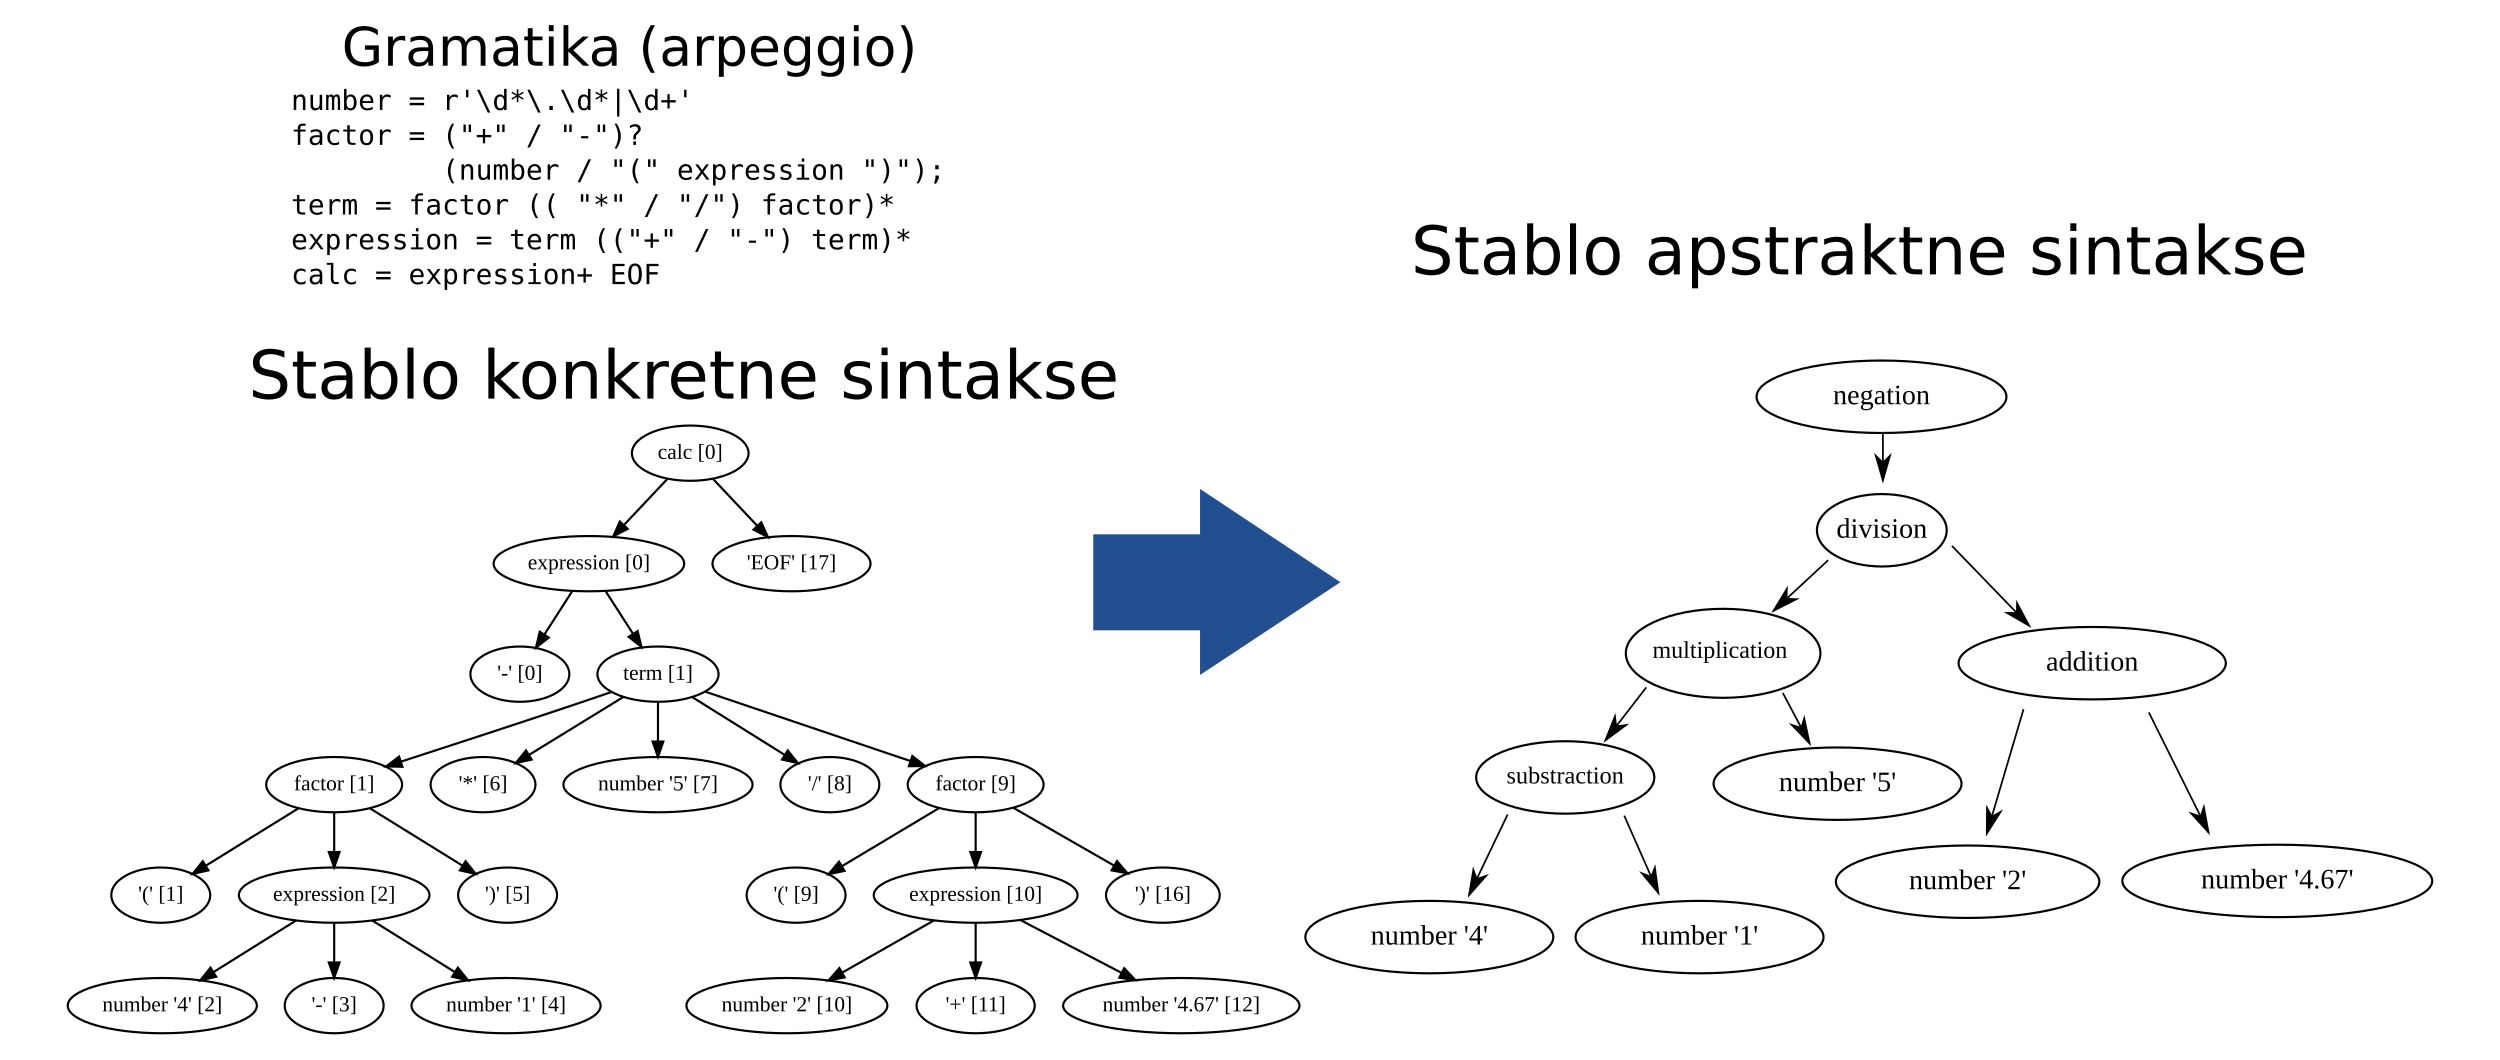
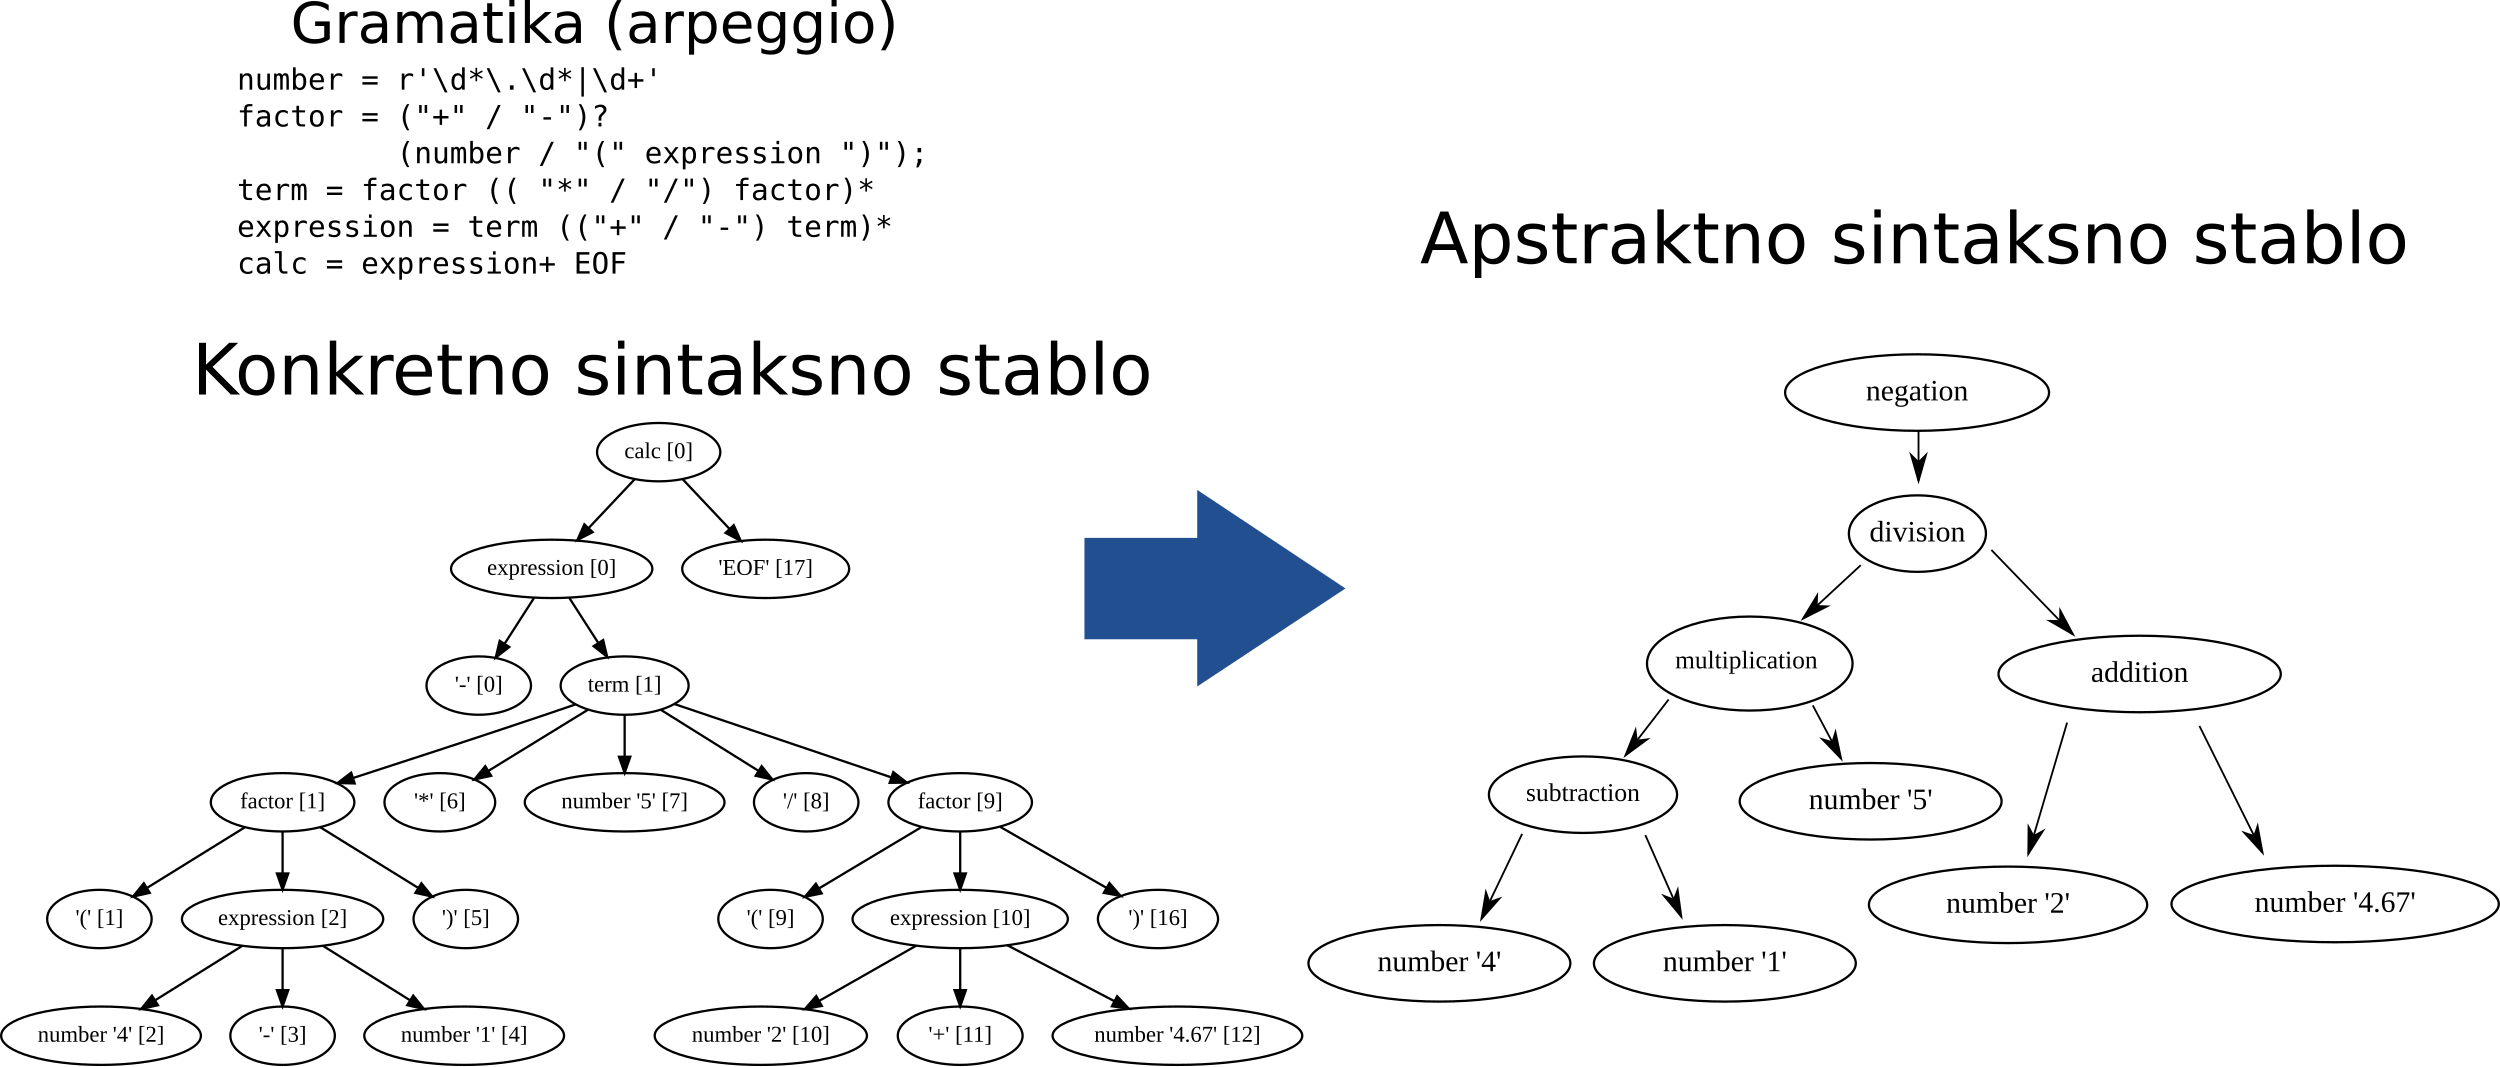
- <svg xmlns="http://www.w3.org/2000/svg" version="1.1" width="1439.255" height="609.94" id="svg3702">
+ <svg xmlns="http://www.w3.org/2000/svg" version="1.1" width="1362.511" height="581.001" id="svg3702">
  <defs id="defs3704">
    <marker refX="0" refY="0" orient="auto" id="Arrow1Lend" style="overflow:visible">
-       <path d="M 0,0 5,-5 -12.5,0 5,5 0,0 z" transform="matrix(-0.8,0,0,-0.8,-10,0)" id="path5462" style="fill-rule:evenodd;stroke:#000000;stroke-width:1pt" />
+       <path d="M 0,0 5,-5 -12.5,0 5,5 Z" transform="matrix(-0.8,0,0,-0.8,-10,0)" id="path5462" style="fill-rule:evenodd;stroke:#000000;stroke-width:1pt" />
    </marker>
    <marker refX="0" refY="0" orient="auto" id="Arrow1Lend-5" style="overflow:visible">
-       <path d="M 0,0 5,-5 -12.5,0 5,5 0,0 z" transform="matrix(-0.8,0,0,-0.8,-10,0)" id="path5462-4" style="fill-rule:evenodd;stroke:#000000;stroke-width:1pt" />
+       <path d="M 0,0 5,-5 -12.5,0 5,5 Z" transform="matrix(-0.8,0,0,-0.8,-10,0)" id="path5462-4" style="fill-rule:evenodd;stroke:#000000;stroke-width:1pt" />
    </marker>
    <marker refX="0" refY="0" orient="auto" id="Arrow1Lend-7" style="overflow:visible">
-       <path d="M 0,0 5,-5 -12.5,0 5,5 0,0 z" transform="matrix(-0.8,0,0,-0.8,-10,0)" id="path5462-3" style="fill-rule:evenodd;stroke:#000000;stroke-width:1pt" />
+       <path d="M 0,0 5,-5 -12.5,0 5,5 Z" transform="matrix(-0.8,0,0,-0.8,-10,0)" id="path5462-3" style="fill-rule:evenodd;stroke:#000000;stroke-width:1pt" />
    </marker>
    <marker refX="0" refY="0" orient="auto" id="Arrow1Lend-8" style="overflow:visible">
-       <path d="M 0,0 5,-5 -12.5,0 5,5 0,0 z" transform="matrix(-0.8,0,0,-0.8,-10,0)" id="path5462-0" style="fill-rule:evenodd;stroke:#000000;stroke-width:1pt" />
+       <path d="M 0,0 5,-5 -12.5,0 5,5 Z" transform="matrix(-0.8,0,0,-0.8,-10,0)" id="path5462-0" style="fill-rule:evenodd;stroke:#000000;stroke-width:1pt" />
    </marker>
    <marker refX="0" refY="0" orient="auto" id="Arrow1Lend-9" style="overflow:visible">
-       <path d="M 0,0 5,-5 -12.5,0 5,5 0,0 z" transform="matrix(-0.8,0,0,-0.8,-10,0)" id="path5462-33" style="fill-rule:evenodd;stroke:#000000;stroke-width:1pt" />
+       <path d="M 0,0 5,-5 -12.5,0 5,5 Z" transform="matrix(-0.8,0,0,-0.8,-10,0)" id="path5462-33" style="fill-rule:evenodd;stroke:#000000;stroke-width:1pt" />
    </marker>
    <marker refX="0" refY="0" orient="auto" id="Arrow1Lend-4" style="overflow:visible">
-       <path d="M 0,0 5,-5 -12.5,0 5,5 0,0 z" transform="matrix(-0.8,0,0,-0.8,-10,0)" id="path5462-339" style="fill-rule:evenodd;stroke:#000000;stroke-width:1pt" />
+       <path d="M 0,0 5,-5 -12.5,0 5,5 Z" transform="matrix(-0.8,0,0,-0.8,-10,0)" id="path5462-339" style="fill-rule:evenodd;stroke:#000000;stroke-width:1pt" />
    </marker>
    <marker refX="0" refY="0" orient="auto" id="Arrow1Lend-87" style="overflow:visible">
-       <path d="M 0,0 5,-5 -12.5,0 5,5 0,0 z" transform="matrix(-0.8,0,0,-0.8,-10,0)" id="path5462-6" style="fill-rule:evenodd;stroke:#000000;stroke-width:1pt" />
+       <path d="M 0,0 5,-5 -12.5,0 5,5 Z" transform="matrix(-0.8,0,0,-0.8,-10,0)" id="path5462-6" style="fill-rule:evenodd;stroke:#000000;stroke-width:1pt" />
    </marker>
    <marker refX="0" refY="0" orient="auto" id="Arrow1Lend-1" style="overflow:visible">
-       <path d="M 0,0 5,-5 -12.5,0 5,5 0,0 z" transform="matrix(-0.8,0,0,-0.8,-10,0)" id="path5462-9" style="fill-rule:evenodd;stroke:#000000;stroke-width:1pt" />
+       <path d="M 0,0 5,-5 -12.5,0 5,5 Z" transform="matrix(-0.8,0,0,-0.8,-10,0)" id="path5462-9" style="fill-rule:evenodd;stroke:#000000;stroke-width:1pt" />
    </marker>
    <marker refX="0" refY="0" orient="auto" id="Arrow1Lend-6" style="overflow:visible">
-       <path d="M 0,0 5,-5 -12.5,0 5,5 0,0 z" transform="matrix(-0.8,0,0,-0.8,-10,0)" id="path5462-7" style="fill-rule:evenodd;stroke:#000000;stroke-width:1pt" />
+       <path d="M 0,0 5,-5 -12.5,0 5,5 Z" transform="matrix(-0.8,0,0,-0.8,-10,0)" id="path5462-7" style="fill-rule:evenodd;stroke:#000000;stroke-width:1pt" />
    </marker>
    <marker refX="0" refY="0" orient="auto" id="Arrow1Lend-41" style="overflow:visible">
-       <path d="M 0,0 5,-5 -12.5,0 5,5 0,0 z" transform="matrix(-0.8,0,0,-0.8,-10,0)" id="path5462-61" style="fill-rule:evenodd;stroke:#000000;stroke-width:1pt" />
+       <path d="M 0,0 5,-5 -12.5,0 5,5 Z" transform="matrix(-0.8,0,0,-0.8,-10,0)" id="path5462-61" style="fill-rule:evenodd;stroke:#000000;stroke-width:1pt" />
    </marker>
    <marker refX="0" refY="0" orient="auto" id="Arrow1Lend-60" style="overflow:visible">
-       <path d="M 0,0 5,-5 -12.5,0 5,5 0,0 z" transform="matrix(-0.8,0,0,-0.8,-10,0)" id="path5462-46" style="fill-rule:evenodd;stroke:#000000;stroke-width:1pt" />
+       <path d="M 0,0 5,-5 -12.5,0 5,5 Z" transform="matrix(-0.8,0,0,-0.8,-10,0)" id="path5462-46" style="fill-rule:evenodd;stroke:#000000;stroke-width:1pt" />
    </marker>
    <clipPath id="clipPath20">
-       <path d="M 0,0 612,0 612,792 0,792 0,0 z" id="path22" />
+       <path d="M 0,0 H 612 V 792 H 0 Z" id="path22" />
    </clipPath>
  </defs>
-   <g id="g4461" transform="matrix(0.9586739,0,0,0.9586393,29.72415,15.09098)">
+   <g id="g4461" transform="matrix(0.9586739,0,0,0.9586393,-8.647835,0.6216976)">
    <g transform="matrix(0.921576,0,0,0.921576,10.24054,604.7683)" id="node1">
      <ellipse style="fill:none;stroke:#000000;stroke-width:1.415" id="ellipse12" ry="18" rx="38.021" cy="-378" cx="405" />
-       <text style="font-size:14px;text-anchor:middle" id="text14" y="-374.3" x="405">calc [0]</text>
+       <text style="font-size:14px;line-height:0%;text-anchor:middle" id="text14" y="-374.3" x="405">calc [0]</text>
    </g>
    <g transform="matrix(0.921576,0,0,0.921576,10.24054,604.7683)" id="node3">
      <ellipse style="fill:none;stroke:#000000;stroke-width:1.415" id="ellipse19" ry="18" rx="62.092" cy="-306" cx="339" />
-       <text style="font-size:14px;text-anchor:middle" id="text21" y="-302.3" x="339">expression [0]</text>
+       <text style="font-size:14px;line-height:0%;text-anchor:middle" id="text21" y="-302.3" x="339">expression [0]</text>
    </g>
    <g transform="matrix(0.921576,0,0,0.921576,10.24054,604.7683)" id="edge2">
      <path style="fill:none;stroke:#000000;stroke-width:1.415" id="path26" d="m 390.024,-361.116 c -8.365,8.872 -18.959,20.107 -28.323,30.039" />
-       <polygon style="fill:#000000;stroke:#000000;stroke-width:1.415" id="polygon28" points="354.838,-323.797 359.151,-333.474 364.244,-328.672 364.244,-328.672 " />
+       <polygon style="fill:#000000;stroke:#000000;stroke-width:1.415" id="polygon28" points="364.244,-328.672 364.244,-328.672 354.838,-323.797 359.151,-333.474 " />
    </g>
    <g transform="matrix(0.921576,0,0,0.921576,10.24054,604.7683)" id="node43">
      <ellipse style="fill:none;stroke:#000000;stroke-width:1.415" id="ellipse33" ry="18" rx="51.493" cy="-306" cx="471" />
-       <text style="font-size:14px;text-anchor:middle" id="text35" y="-302.3" x="471">'EOF' [17]</text>
+       <text style="font-size:14px;line-height:0%;text-anchor:middle" id="text35" y="-302.3" x="471">'EOF' [17]</text>
    </g>
    <g transform="matrix(0.921576,0,0,0.921576,10.24054,604.7683)" id="edge42">
      <path style="fill:none;stroke:#000000;stroke-width:1.415" id="path40" d="m 419.976,-361.116 c 8.486,9 19.266,20.434 28.729,30.47" />
-       <polygon style="fill:#000000;stroke:#000000;stroke-width:1.415" id="polygon42" points="455.625,-323.307 446.218,-328.182 451.311,-332.984 451.311,-332.984 " />
+       <polygon style="fill:#000000;stroke:#000000;stroke-width:1.415" id="polygon42" points="451.311,-332.984 451.311,-332.984 455.625,-323.307 446.218,-328.182 " />
    </g>
    <g transform="matrix(0.921576,0,0,0.921576,10.24054,604.7683)" id="node5">
      <ellipse style="fill:none;stroke:#000000;stroke-width:1.415" id="ellipse47" ry="18" rx="32.246" cy="-234" cx="294" />
-       <text style="font-size:14px;text-anchor:middle" id="text49" y="-230.3" x="294">'-' [0]</text>
+       <text style="font-size:14px;line-height:0%;text-anchor:middle" id="text49" y="-230.3" x="294">'-' [0]</text>
    </g>
    <g transform="matrix(0.921576,0,0,0.921576,10.24054,604.7683)" id="edge4">
      <path style="fill:none;stroke:#000000;stroke-width:1.415" id="path54" d="m 328.107,-288.055 c -5.441,8.463 -12.128,18.865 -18.135,28.21" />
-       <polygon style="fill:#000000;stroke:#000000;stroke-width:1.415" id="polygon56" points="304.483,-251.307 306.947,-261.611 312.835,-257.826 312.835,-257.826 " />
+       <polygon style="fill:#000000;stroke:#000000;stroke-width:1.415" id="polygon56" points="312.835,-257.826 312.835,-257.826 304.483,-251.307 306.947,-261.611 " />
    </g>
    <g transform="matrix(0.921576,0,0,0.921576,10.24054,604.7683)" id="node7">
      <ellipse style="fill:none;stroke:#000000;stroke-width:1.415" id="ellipse61" ry="18" rx="39.469" cy="-234" cx="384" />
-       <text style="font-size:14px;text-anchor:middle" id="text63" y="-230.3" x="384">term [1]</text>
+       <text style="font-size:14px;line-height:0%;text-anchor:middle" id="text63" y="-230.3" x="384">term [1]</text>
    </g>
    <g transform="matrix(0.921576,0,0,0.921576,10.24054,604.7683)" id="edge6">
      <path style="fill:none;stroke:#000000;stroke-width:1.415" id="path68" d="m 349.893,-288.055 c 5.362,8.34 11.934,18.564 17.874,27.803" />
-       <polygon style="fill:#000000;stroke:#000000;stroke-width:1.415" id="polygon70" points="373.207,-251.789 364.855,-258.308 370.744,-262.093 370.744,-262.093 " />
+       <polygon style="fill:#000000;stroke:#000000;stroke-width:1.415" id="polygon70" points="370.744,-262.093 370.744,-262.093 373.207,-251.789 364.855,-258.308 " />
    </g>
    <g transform="matrix(0.921576,0,0,0.921576,10.24054,604.7683)" id="node9">
      <ellipse style="fill:none;stroke:#000000;stroke-width:1.415" id="ellipse75" ry="18" rx="44.271" cy="-162" cx="173" />
-       <text style="font-size:14px;text-anchor:middle" id="text77" y="-158.3" x="173">factor [1]</text>
+       <text style="font-size:14px;line-height:0%;text-anchor:middle" id="text77" y="-158.3" x="173">factor [1]</text>
    </g>
    <g transform="matrix(0.921576,0,0,0.921576,10.24054,604.7683)" id="edge8">
      <path style="fill:none;stroke:#000000;stroke-width:1.415" id="path82" d="m 353.708,-222.396 c -6.183,2.137 -12.65,4.354 -18.708,6.396 -40.026,13.49 -85.779,28.413 -118.43,38.977" />
-       <polygon style="fill:#000000;stroke:#000000;stroke-width:1.415" id="polygon84" points="206.878,-173.89 215.317,-180.296 217.47,-173.635 217.47,-173.635 " />
+       <polygon style="fill:#000000;stroke:#000000;stroke-width:1.415" id="polygon84" points="217.47,-173.635 217.47,-173.635 206.878,-173.89 215.317,-180.296 " />
    </g>
    <g transform="matrix(0.921576,0,0,0.921576,10.24054,604.7683)" id="node23">
      <ellipse style="fill:none;stroke:#000000;stroke-width:1.415" id="ellipse89" ry="18" rx="34.171" cy="-162" cx="270" />
-       <text style="font-size:14px;text-anchor:middle" id="text91" y="-158.3" x="270">'*' [6]</text>
+       <text style="font-size:14px;line-height:0%;text-anchor:middle" id="text91" y="-158.3" x="270">'*' [6]</text>
    </g>
    <g transform="matrix(0.921576,0,0,0.921576,10.24054,604.7683)" id="edge22">
      <path style="fill:none;stroke:#000000;stroke-width:1.415" id="path96" d="m 361.477,-219.17 c -17.589,10.8 -42.195,25.909 -61.457,37.737" />
-       <polygon style="fill:#000000;stroke:#000000;stroke-width:1.415" id="polygon98" points="291.319,-176.091 298.01,-184.306 301.672,-178.341 301.672,-178.341 " />
+       <polygon style="fill:#000000;stroke:#000000;stroke-width:1.415" id="polygon98" points="301.672,-178.341 301.672,-178.341 291.319,-176.091 298.01,-184.306 " />
    </g>
    <g transform="matrix(0.921576,0,0,0.921576,10.24054,604.7683)" id="node25">
      <ellipse style="fill:none;stroke:#000000;stroke-width:1.415" id="ellipse103" ry="18" rx="61.616" cy="-162" cx="384" />
-       <text style="font-size:14px;text-anchor:middle" id="text105" y="-158.3" x="384">number '5' [7]</text>
+       <text style="font-size:14px;line-height:0%;text-anchor:middle" id="text105" y="-158.3" x="384">number '5' [7]</text>
    </g>
    <g transform="matrix(0.921576,0,0,0.921576,10.24054,604.7683)" id="edge24">
      <path style="fill:none;stroke:#000000;stroke-width:1.415" id="path110" d="m 384,-215.697 c 0,7.714 0,16.985 0,25.585" />
-       <polygon style="fill:#000000;stroke:#000000;stroke-width:1.415" id="polygon112" points="384,-180.104 380.5,-190.104 387.5,-190.104 387.5,-190.104 " />
+       <polygon style="fill:#000000;stroke:#000000;stroke-width:1.415" id="polygon112" points="387.5,-190.104 387.5,-190.104 384,-180.104 380.5,-190.104 " />
    </g>
    <g transform="matrix(0.921576,0,0,0.921576,10.24054,604.7683)" id="node27">
      <ellipse style="fill:none;stroke:#000000;stroke-width:1.415" id="ellipse117" ry="18" rx="32.246" cy="-162" cx="496" />
-       <text style="font-size:14px;text-anchor:middle" id="text119" y="-158.3" x="496">'/' [8]</text>
+       <text style="font-size:14px;line-height:0%;text-anchor:middle" id="text119" y="-158.3" x="496">'/' [8]</text>
    </g>
    <g transform="matrix(0.921576,0,0,0.921576,10.24054,604.7683)" id="edge26">
      <path style="fill:none;stroke:#000000;stroke-width:1.415" id="path124" d="m 406.396,-219.003 c 17.304,10.815 41.401,25.876 60.249,37.656" />
-       <polygon style="fill:#000000;stroke:#000000;stroke-width:1.415" id="polygon126" points="475.156,-176.027 464.821,-178.359 468.531,-184.295 468.531,-184.295 " />
+       <polygon style="fill:#000000;stroke:#000000;stroke-width:1.415" id="polygon126" points="468.531,-184.295 468.531,-184.295 475.156,-176.027 464.821,-178.359 " />
    </g>
    <g transform="matrix(0.921576,0,0,0.921576,10.24054,604.7683)" id="node29">
      <ellipse style="fill:none;stroke:#000000;stroke-width:1.415" id="ellipse131" ry="18" rx="44.271" cy="-162" cx="591" />
-       <text style="font-size:14px;text-anchor:middle" id="text133" y="-158.3" x="591">factor [9]</text>
+       <text style="font-size:14px;line-height:0%;text-anchor:middle" id="text133" y="-158.3" x="591">factor [9]</text>
    </g>
    <g transform="matrix(0.921576,0,0,0.921576,10.24054,604.7683)" id="edge28">
      <path style="fill:none;stroke:#000000;stroke-width:1.415" id="path138" d="m 414.99,-222.52 c 35.455,11.989 93.724,31.694 133.426,45.12" />
-       <polygon style="fill:#000000;stroke:#000000;stroke-width:1.415" id="polygon140" points="558.085,-174.131 547.491,-174.019 549.733,-180.65 549.733,-180.65 " />
+       <polygon style="fill:#000000;stroke:#000000;stroke-width:1.415" id="polygon140" points="549.733,-180.65 549.733,-180.65 558.085,-174.131 547.491,-174.019 " />
    </g>
    <g transform="matrix(0.921576,0,0,0.921576,10.24054,604.7683)" id="node11">
      <ellipse style="fill:none;stroke:#000000;stroke-width:1.415" id="ellipse145" ry="18" rx="32.246" cy="-90" cx="60" />
-       <text style="font-size:14px;text-anchor:middle" id="text147" y="-86.3" x="60">'(' [1]</text>
+       <text style="font-size:14px;line-height:0%;text-anchor:middle" id="text147" y="-86.3" x="60">'(' [1]</text>
    </g>
    <g transform="matrix(0.921576,0,0,0.921576,10.24054,604.7683)" id="edge10">
      <path style="fill:none;stroke:#000000;stroke-width:1.415" id="path152" d="m 149.586,-146.496 c -17.444,10.806 -41.385,25.637 -60.129,37.248" />
-       <polygon style="fill:#000000;stroke:#000000;stroke-width:1.415" id="polygon154" points="80.724,-103.838 87.382,-112.079 91.068,-106.129 91.068,-106.129 " />
+       <polygon style="fill:#000000;stroke:#000000;stroke-width:1.415" id="polygon154" points="91.068,-106.129 91.068,-106.129 80.724,-103.838 87.382,-112.079 " />
    </g>
    <g transform="matrix(0.921576,0,0,0.921576,10.24054,604.7683)" id="node13">
      <ellipse style="fill:none;stroke:#000000;stroke-width:1.415" id="ellipse159" ry="18" rx="62.092" cy="-90" cx="173" />
-       <text style="font-size:14px;text-anchor:middle" id="text161" y="-86.3" x="173">expression [2]</text>
+       <text style="font-size:14px;line-height:0%;text-anchor:middle" id="text161" y="-86.3" x="173">expression [2]</text>
    </g>
    <g transform="matrix(0.921576,0,0,0.921576,10.24054,604.7683)" id="edge12">
      <path style="fill:none;stroke:#000000;stroke-width:1.415" id="path166" d="m 173,-143.697 c 0,7.714 0,16.985 0,25.585" />
-       <polygon style="fill:#000000;stroke:#000000;stroke-width:1.415" id="polygon168" points="173,-108.104 169.5,-118.104 176.5,-118.104 176.5,-118.104 " />
+       <polygon style="fill:#000000;stroke:#000000;stroke-width:1.415" id="polygon168" points="176.5,-118.104 176.5,-118.104 173,-108.104 169.5,-118.104 " />
    </g>
    <g transform="matrix(0.921576,0,0,0.921576,10.24054,604.7683)" id="node21">
      <ellipse style="fill:none;stroke:#000000;stroke-width:1.415" id="ellipse173" ry="18" rx="32.246" cy="-90" cx="286" />
-       <text style="font-size:14px;text-anchor:middle" id="text175" y="-86.3" x="286">')' [5]</text>
+       <text style="font-size:14px;line-height:0%;text-anchor:middle" id="text175" y="-86.3" x="286">')' [5]</text>
    </g>
    <g transform="matrix(0.921576,0,0,0.921576,10.24054,604.7683)" id="edge20">
      <path style="fill:none;stroke:#000000;stroke-width:1.415" id="path180" d="m 196.414,-146.496 c 17.444,10.806 41.385,25.637 60.129,37.248" />
-       <polygon style="fill:#000000;stroke:#000000;stroke-width:1.415" id="polygon182" points="265.276,-103.838 254.932,-106.129 258.618,-112.079 258.618,-112.079 " />
+       <polygon style="fill:#000000;stroke:#000000;stroke-width:1.415" id="polygon182" points="258.618,-112.079 258.618,-112.079 265.276,-103.838 254.932,-106.129 " />
    </g>
    <g transform="matrix(0.921576,0,0,0.921576,10.24054,604.7683)" id="node15">
      <ellipse style="fill:none;stroke:#000000;stroke-width:1.415" id="ellipse187" ry="18" rx="61.616" cy="-18" cx="61" />
-       <text style="font-size:14px;text-anchor:middle" id="text189" y="-14.3" x="61">number '4' [2]</text>
+       <text style="font-size:14px;line-height:0%;text-anchor:middle" id="text189" y="-14.3" x="61">number '4' [2]</text>
    </g>
    <g transform="matrix(0.921576,0,0,0.921576,10.24054,604.7683)" id="edge14">
      <path style="fill:none;stroke:#000000;stroke-width:1.415" id="path194" d="m 148.144,-73.465 c -15.806,9.878 -36.464,22.79 -53.7,33.562" />
-       <polygon style="fill:#000000;stroke:#000000;stroke-width:1.415" id="polygon196" points="85.787,-34.492 92.412,-42.76 96.122,-36.824 96.122,-36.824 " />
+       <polygon style="fill:#000000;stroke:#000000;stroke-width:1.415" id="polygon196" points="96.122,-36.824 96.122,-36.824 85.787,-34.492 92.412,-42.76 " />
    </g>
    <g transform="matrix(0.921576,0,0,0.921576,10.24054,604.7683)" id="node17">
      <ellipse style="fill:none;stroke:#000000;stroke-width:1.415" id="ellipse201" ry="18" rx="32.246" cy="-18" cx="173" />
-       <text style="font-size:14px;text-anchor:middle" id="text203" y="-14.3" x="173">'-' [3]</text>
+       <text style="font-size:14px;line-height:0%;text-anchor:middle" id="text203" y="-14.3" x="173">'-' [3]</text>
    </g>
    <g transform="matrix(0.921576,0,0,0.921576,10.24054,604.7683)" id="edge16">
      <path style="fill:none;stroke:#000000;stroke-width:1.415" id="path208" d="m 173,-71.697 c 0,7.714 0,16.984 0,25.584" />
-       <polygon style="fill:#000000;stroke:#000000;stroke-width:1.415" id="polygon210" points="173,-36.104 169.5,-46.104 176.5,-46.104 176.5,-46.104 " />
+       <polygon style="fill:#000000;stroke:#000000;stroke-width:1.415" id="polygon210" points="176.5,-46.104 176.5,-46.104 173,-36.104 169.5,-46.104 " />
    </g>
    <g transform="matrix(0.921576,0,0,0.921576,10.24054,604.7683)" id="node19">
      <ellipse style="fill:none;stroke:#000000;stroke-width:1.415" id="ellipse215" ry="18" rx="61.616" cy="-18" cx="285" />
-       <text style="font-size:14px;text-anchor:middle" id="text217" y="-14.3" x="285">number '1' [4]</text>
+       <text style="font-size:14px;line-height:0%;text-anchor:middle" id="text217" y="-14.3" x="285">number '1' [4]</text>
    </g>
    <g transform="matrix(0.921576,0,0,0.921576,10.24054,604.7683)" id="edge18">
      <path style="fill:none;stroke:#000000;stroke-width:1.415" id="path222" d="m 197.856,-73.465 c 15.806,9.878 36.464,22.79 53.7,33.562" />
-       <polygon style="fill:#000000;stroke:#000000;stroke-width:1.415" id="polygon224" points="260.213,-34.492 249.878,-36.824 253.588,-42.76 253.588,-42.76 " />
+       <polygon style="fill:#000000;stroke:#000000;stroke-width:1.415" id="polygon224" points="253.588,-42.76 253.588,-42.76 260.213,-34.492 249.878,-36.824 " />
    </g>
    <g transform="matrix(0.921576,0,0,0.921576,10.24054,604.7683)" id="node31">
      <ellipse style="fill:none;stroke:#000000;stroke-width:1.415" id="ellipse229" ry="18" rx="32.246" cy="-90" cx="474" />
-       <text style="font-size:14px;text-anchor:middle" id="text231" y="-86.3" x="474">'(' [9]</text>
+       <text style="font-size:14px;line-height:0%;text-anchor:middle" id="text231" y="-86.3" x="474">'(' [9]</text>
    </g>
    <g transform="matrix(0.921576,0,0,0.921576,10.24054,604.7683)" id="edge30">
      <path style="fill:none;stroke:#000000;stroke-width:1.415" id="path236" d="m 567.041,-146.666 c -18.238,10.912 -43.454,25.999 -63.035,37.714" />
-       <polygon style="fill:#000000;stroke:#000000;stroke-width:1.415" id="polygon238" points="495.177,-103.67 501.962,-111.808 505.556,-105.801 505.556,-105.801 " />
+       <polygon style="fill:#000000;stroke:#000000;stroke-width:1.415" id="polygon238" points="505.556,-105.801 505.556,-105.801 495.177,-103.67 501.962,-111.808 " />
    </g>
    <g transform="matrix(0.921576,0,0,0.921576,10.24054,604.7683)" id="node33">
      <ellipse style="fill:none;stroke:#000000;stroke-width:1.415" id="ellipse243" ry="18" rx="66.416" cy="-90" cx="591" />
-       <text style="font-size:14px;text-anchor:middle" id="text245" y="-86.3" x="591">expression [10]</text>
+       <text style="font-size:14px;line-height:0%;text-anchor:middle" id="text245" y="-86.3" x="591">expression [10]</text>
    </g>
    <g transform="matrix(0.921576,0,0,0.921576,10.24054,604.7683)" id="edge32">
      <path style="fill:none;stroke:#000000;stroke-width:1.415" id="path250" d="m 591,-143.697 c 0,7.714 0,16.985 0,25.585" />
-       <polygon style="fill:#000000;stroke:#000000;stroke-width:1.415" id="polygon252" points="591,-108.104 587.5,-118.104 594.5,-118.104 594.5,-118.104 " />
+       <polygon style="fill:#000000;stroke:#000000;stroke-width:1.415" id="polygon252" points="594.5,-118.104 594.5,-118.104 591,-108.104 587.5,-118.104 " />
    </g>
    <g transform="matrix(0.921576,0,0,0.921576,10.24054,604.7683)" id="node41">
      <ellipse style="fill:none;stroke:#000000;stroke-width:1.415" id="ellipse257" ry="18" rx="37.07" cy="-90" cx="713" />
-       <text style="font-size:14px;text-anchor:middle" id="text259" y="-86.3" x="713">')' [16]</text>
+       <text style="font-size:14px;line-height:0%;text-anchor:middle" id="text259" y="-86.3" x="713">')' [16]</text>
    </g>
    <g transform="matrix(0.921576,0,0,0.921576,10.24054,604.7683)" id="edge40">
      <path style="fill:none;stroke:#000000;stroke-width:1.415" id="path264" d="m 615.689,-146.834 c 18.838,10.808 44.941,25.785 65.369,37.507" />
-       <polygon style="fill:#000000;stroke:#000000;stroke-width:1.415" id="polygon266" points="689.999,-104.197 679.583,-106.138 683.067,-112.21 683.067,-112.21 " />
+       <polygon style="fill:#000000;stroke:#000000;stroke-width:1.415" id="polygon266" points="683.067,-112.21 683.067,-112.21 689.999,-104.197 679.583,-106.138 " />
    </g>
    <g transform="matrix(0.921576,0,0,0.921576,10.24054,604.7683)" id="node35">
      <ellipse style="fill:none;stroke:#000000;stroke-width:1.415" id="ellipse271" ry="18" rx="65.466" cy="-18" cx="468" />
-       <text style="font-size:14px;text-anchor:middle" id="text273" y="-14.3" x="468">number '2' [10]</text>
+       <text style="font-size:14px;line-height:0%;text-anchor:middle" id="text273" y="-14.3" x="468">number '2' [10]</text>
    </g>
    <g transform="matrix(0.921576,0,0,0.921576,10.24054,604.7683)" id="edge34">
      <path style="fill:none;stroke:#000000;stroke-width:1.415" id="path278" d="m 563.702,-73.465 c -17.596,10.014 -40.67,23.146 -59.752,34.005" />
-       <polygon style="fill:#000000;stroke:#000000;stroke-width:1.415" id="polygon280" points="495.221,-34.492 502.181,-42.48 505.644,-36.396 505.644,-36.396 " />
+       <polygon style="fill:#000000;stroke:#000000;stroke-width:1.415" id="polygon280" points="505.644,-36.396 505.644,-36.396 495.221,-34.492 502.181,-42.48 " />
    </g>
    <g transform="matrix(0.921576,0,0,0.921576,10.24054,604.7683)" id="node37">
      <ellipse style="fill:none;stroke:#000000;stroke-width:1.415" id="ellipse285" ry="18" rx="38.495" cy="-18" cx="591" />
-       <text style="font-size:14px;text-anchor:middle" id="text287" y="-14.3" x="591">'+' [11]</text>
+       <text style="font-size:14px;line-height:0%;text-anchor:middle" id="text287" y="-14.3" x="591">'+' [11]</text>
    </g>
    <g transform="matrix(0.921576,0,0,0.921576,10.24054,604.7683)" id="edge36">
      <path style="fill:none;stroke:#000000;stroke-width:1.415" id="path292" d="m 591,-71.697 c 0,7.714 0,16.984 0,25.584" />
-       <polygon style="fill:#000000;stroke:#000000;stroke-width:1.415" id="polygon294" points="591,-36.104 587.5,-46.104 594.5,-46.104 594.5,-46.104 " />
+       <polygon style="fill:#000000;stroke:#000000;stroke-width:1.415" id="polygon294" points="594.5,-46.104 594.5,-46.104 591,-36.104 587.5,-46.104 " />
    </g>
    <g transform="matrix(0.921576,0,0,0.921576,10.24054,604.7683)" id="node39">
      <ellipse style="fill:none;stroke:#000000;stroke-width:1.415" id="ellipse299" ry="18" rx="77.015" cy="-18" cx="725" />
-       <text style="font-size:14px;text-anchor:middle" id="text301" y="-14.3" x="725">number '4.67' [12]</text>
+       <text style="font-size:14px;line-height:0%;text-anchor:middle" id="text301" y="-14.3" x="725">number '4.67' [12]</text>
    </g>
    <g transform="matrix(0.921576,0,0,0.921576,10.24054,604.7683)" id="edge38">
      <path style="fill:none;stroke:#000000;stroke-width:1.415" id="path306" d="m 620.076,-73.811 c 19.311,10.088 44.889,23.449 65.956,34.454" />
-       <polygon style="fill:#000000;stroke:#000000;stroke-width:1.415" id="polygon308" points="695.053,-34.644 684.569,-36.172 687.81,-42.377 687.81,-42.377 " />
+       <polygon style="fill:#000000;stroke:#000000;stroke-width:1.415" id="polygon308" points="687.81,-42.377 687.81,-42.377 695.053,-34.644 684.569,-36.172 " />
    </g>
    <g id="node1-7" transform="matrix(1.068263,0,0,1.068263,709.0209,593.4311)">
      </g>
    <g transform="translate(5.929242,-0.6485412)" id="g3436">
      <g transform="matrix(1.208299,0,0,1.208299,683.3349,592.9183)" id="node3-8">
        <ellipse cx="339" cy="-306" rx="62.092" ry="18" id="ellipse19-7" style="fill:none;stroke:#000000;stroke-width:1.079" />
-         <text x="339" y="-302.3" id="text21-0" style="font-size:14px;text-anchor:middle">negation</text>
+         <text x="339" y="-302.3" id="text21-0" style="font-size:14px;line-height:0%;text-anchor:middle">negation</text>
      </g>
      <g id="g3309" transform="matrix(1.131088,0,0,1.131088,-116.142,-59.74883)">
        <ellipse cx="384" cy="-234" rx="39.469" ry="18" transform="matrix(1.30886,0,0,1.31245,482.2715,693.4662)" id="ellipse61-6" style="fill:none;stroke:#000000;stroke-width:0.88" />
-         <text x="983.153" y="388.759" id="text63-0" style="font-size:12.764px;text-anchor:middle">multiplication</text>
+         <text x="983.153" y="388.759" id="text63-0" style="font-size:12.764px;line-height:0%;text-anchor:middle">multiplication</text>
      </g>
      <g id="g3315" transform="matrix(1.131088,0,0,1.131088,-116.142,-59.74883)">
        <ellipse transform="matrix(1.068263,0,0,1.068263,716.2399,625.3154)" cx="173" cy="-162" rx="44.271" ry="18" id="ellipse75-4" style="fill:none;stroke:#000000;stroke-width:1.079" />
-         <text x="901.017" y="455.44" id="text77-8" style="font-size:12.893px;text-anchor:middle">substraction</text>
+         <text x="901.017" y="455.44" id="text77-8" style="font-size:12.893px;line-height:0%;text-anchor:middle">subtraction</text>
      </g>
      <g transform="matrix(1.208299,0,0,1.208299,602.5655,651.2825)" id="node25-7">
        <ellipse cx="384" cy="-162" rx="61.616" ry="18" id="ellipse103-6" style="fill:none;stroke:#000000;stroke-width:1.079" />
-         <text x="384" y="-158.3" id="text105-0" style="font-size:14px;text-anchor:middle">number '5'</text>
+         <text x="384" y="-158.3" id="text105-0" style="font-size:14px;line-height:0%;text-anchor:middle">number '5'</text>
      </g>
      <g transform="matrix(1.208299,0,0,1.208299,493.8216,499.1094)" id="node27-9">
        <ellipse cx="496" cy="-162" rx="32.246" ry="18" id="ellipse117-7" style="fill:none;stroke:#000000;stroke-width:1.079" />
-         <text x="496" y="-158.3" id="text119-3" style="font-size:14px;text-anchor:middle">division</text>
+         <text x="496" y="-158.3" id="text119-3" style="font-size:14px;line-height:0%;text-anchor:middle">division</text>
      </g>
      <g transform="matrix(1.208299,0,0,1.208299,747.6932,569.4216)" id="node15-0">
        <ellipse cx="61" cy="-18" rx="61.616" ry="18" id="ellipse187-5" style="fill:none;stroke:#000000;stroke-width:1.079" />
-         <text x="61" y="-14.3" id="text189-0" style="font-size:14px;text-anchor:middle">number '4'</text>
+         <text x="61" y="-14.3" id="text189-0" style="font-size:14px;line-height:0%;text-anchor:middle">number '4'</text>
      </g>
      <g transform="matrix(1.208299,0,0,1.208299,639.3069,569.4216)" id="node19-6">
        <ellipse cx="285" cy="-18" rx="61.616" ry="18" id="ellipse215-9" style="fill:none;stroke:#000000;stroke-width:1.079" />
-         <text x="285" y="-14.3" id="text217-0" style="font-size:14px;text-anchor:middle">number '1'</text>
+         <text x="285" y="-14.3" id="text217-0" style="font-size:14px;line-height:0%;text-anchor:middle">number '1'</text>
      </g>
      <g transform="matrix(1.208299,0,0,1.208299,505.3701,491.9224)" id="node33-2">
        <ellipse cx="591" cy="-90" rx="66.416" ry="18" id="ellipse243-4" style="fill:none;stroke:#000000;stroke-width:1.079" />
-         <text x="591" y="-86.3" id="text245-9" style="font-size:14px;text-anchor:middle">addition</text>
+         <text x="591" y="-86.3" id="text245-9" style="font-size:14px;line-height:0%;text-anchor:middle">addition</text>
      </g>
      <g transform="matrix(1.208299,0,0,1.208299,579.1766,536.1691)" id="node35-3">
        <ellipse cx="468" cy="-18" rx="65.466" ry="18" id="ellipse271-9" style="fill:none;stroke:#000000;stroke-width:1.079" />
-         <text x="468" y="-14.3" id="text273-9" style="font-size:14px;text-anchor:middle">number '2'</text>
+         <text x="468" y="-14.3" id="text273-9" style="font-size:14px;line-height:0%;text-anchor:middle">number '2'</text>
      </g>
      <g transform="matrix(1.208299,0,0,1.208299,454.6098,535.6886)" id="node39-0">
        <ellipse cx="725" cy="-18" rx="77.015" ry="18" id="ellipse299-3" style="fill:none;stroke:#000000;stroke-width:1.079" />
-         <text x="725" y="-14.3" id="text301-4" style="font-size:14px;text-anchor:middle">number '4.67'</text>
-       </g>
-       <path d="m 1093.771,245.017 0,28.309" id="path4685-0" style="color:#000000;display:inline;overflow:visible;visibility:visible;fill:none;stroke:#000000;stroke-width:1.043px;stroke-linecap:butt;stroke-linejoin:miter;stroke-miterlimit:4;stroke-dasharray:none;stroke-dashoffset:0;stroke-opacity:1;marker:none;marker-end:url(#Arrow1Lend);enable-background:accumulate" />
+         <text x="725" y="-14.3" id="text301-4" style="font-size:14px;line-height:0%;text-anchor:middle">number '4.67'</text>
+       </g>
+       <path d="m 1093.771,245.017 v 28.309" id="path4685-0" style="color:#000000;display:inline;overflow:visible;visibility:visible;fill:none;stroke:#000000;stroke-width:1.043px;stroke-linecap:butt;stroke-linejoin:miter;stroke-miterlimit:4;stroke-dasharray:none;stroke-dashoffset:0;stroke-opacity:1;marker:none;marker-end:url(#Arrow1Lend);enable-background:accumulate" />
      <path d="m 1060.903,321.332 -32.704,30.289" id="path4685-08" style="color:#000000;display:inline;overflow:visible;visibility:visible;fill:none;stroke:#000000;stroke-width:1.043px;stroke-linecap:butt;stroke-linejoin:miter;stroke-miterlimit:4;stroke-dasharray:none;stroke-dashoffset:0;stroke-opacity:1;marker:none;marker-end:url(#Arrow1Lend);enable-background:accumulate" />
      <path d="m 1135.198,312.681 46.321,47.916" id="path4685-7" style="color:#000000;display:inline;overflow:visible;visibility:visible;fill:none;stroke:#000000;stroke-width:1.043px;stroke-linecap:butt;stroke-linejoin:miter;stroke-miterlimit:4;stroke-dasharray:none;stroke-dashoffset:0;stroke-opacity:1;marker:none;marker-end:url(#Arrow1Lend);enable-background:accumulate" />
      <path d="M 951.694,397.691 927.225,429.374" id="path4685-75" style="color:#000000;display:inline;overflow:visible;visibility:visible;fill:none;stroke:#000000;stroke-width:1.043px;stroke-linecap:butt;stroke-linejoin:miter;stroke-miterlimit:4;stroke-dasharray:none;stroke-dashoffset:0;stroke-opacity:1;marker:none;marker-end:url(#Arrow1Lend);enable-background:accumulate" />
      <path d="m 1033.658,401.028 16.054,30.219" id="path4685-75-1" style="color:#000000;display:inline;overflow:visible;visibility:visible;fill:none;stroke:#000000;stroke-width:1.043px;stroke-linecap:butt;stroke-linejoin:miter;stroke-miterlimit:4;stroke-dasharray:none;stroke-dashoffset:0;stroke-opacity:1;marker:none;marker-end:url(#Arrow1Lend);enable-background:accumulate" />
      <path d="m 1178.238,410.826 -22.032,74.564" id="path4685-75-8" style="color:#000000;display:inline;overflow:visible;visibility:visible;fill:none;stroke:#000000;stroke-width:1.043px;stroke-linecap:butt;stroke-linejoin:miter;stroke-miterlimit:4;stroke-dasharray:none;stroke-dashoffset:0;stroke-opacity:1;marker:none;marker-end:url(#Arrow1Lend);enable-background:accumulate" />
      <path d="m 1253.466,412.715 35.825,71.985" id="path4685-75-5" style="color:#000000;display:inline;overflow:visible;visibility:visible;fill:none;stroke:#000000;stroke-width:1.043px;stroke-linecap:butt;stroke-linejoin:miter;stroke-miterlimit:4;stroke-dasharray:none;stroke-dashoffset:0;stroke-opacity:1;marker:none;marker-end:url(#Arrow1Lend);enable-background:accumulate" />
      <path d="m 868.409,474.074 -23.088,48.254" id="path4685-75-53" style="color:#000000;display:inline;overflow:visible;visibility:visible;fill:none;stroke:#000000;stroke-width:1.043px;stroke-linecap:butt;stroke-linejoin:miter;stroke-miterlimit:4;stroke-dasharray:none;stroke-dashoffset:0;stroke-opacity:1;marker:none;marker-end:url(#Arrow1Lend);enable-background:accumulate" />
      <path d="m 938.453,474.751 20.448,46.33" id="path4685-75-4" style="color:#000000;display:inline;overflow:visible;visibility:visible;fill:none;stroke:#000000;stroke-width:1.043px;stroke-linecap:butt;stroke-linejoin:miter;stroke-miterlimit:4;stroke-dasharray:none;stroke-dashoffset:0;stroke-opacity:1;marker:none;marker-end:url(#Arrow1Lend);enable-background:accumulate" />
    </g>
    <g transform="matrix(5.344006,0,0,-4.08939,-1578.259,1443.639)" id="g10">
      <g transform="translate(424.6068,284.5781)" id="g208" style="fill:#214f8f;fill-opacity:1">
-         <path d="M 0,0 15.203,-13.205 0,-26.344 l 0,6.296 -11.997,0 0,13.645 L 0,-6.403 0,0 Z" id="path210" style="fill:#214f8f;fill-opacity:1;stroke:#214f8f;stroke-width:0.449;stroke-linecap:butt;stroke-linejoin:miter;stroke-miterlimit:4;stroke-dasharray:none;stroke-opacity:1" />
-       </g>
-     </g>
-     <text x="816.296" y="149.026" id="text6035-3" xml:space="preserve" style="font-style:normal;font-weight:normal;font-size:40.324px;line-height:125%;font-family:'Bitstream Vera Sans';letter-spacing:0px;word-spacing:0px;fill:#000000;fill-opacity:1;stroke:none">
-       <tspan x="816.296" y="149.026" id="tspan6037-0">Stablo apstraktne sintakse</tspan>
-     </text>
-     <text x="118.196" y="223.631" id="text6035-3-2" xml:space="preserve" style="font-style:normal;font-weight:normal;font-size:40.324px;line-height:125%;font-family:'Bitstream Vera Sans';letter-spacing:0px;word-spacing:0px;fill:#000000;fill-opacity:1;stroke:none">
-       <tspan x="118.196" y="223.631" id="tspan6037-0-7">Stablo konkretne sintakse</tspan>
-     </text>
-     <text x="174.234" y="23.751" id="text3346" xml:space="preserve" style="font-style:normal;font-weight:normal;font-size:32.114px;line-height:125%;font-family:'Bitstream Vera Sans';letter-spacing:0px;word-spacing:0px;fill:#000000;fill-opacity:1;stroke:none">
+         <path d="M 0,0 15.203,-13.205 0,-26.344 v 6.296 H -11.997 V -6.403 H 0 Z" id="path210" style="fill:#214f8f;fill-opacity:1;stroke:#214f8f;stroke-width:0.449;stroke-linecap:butt;stroke-linejoin:miter;stroke-miterlimit:4;stroke-dasharray:none;stroke-opacity:1" />
+       </g>
+     </g>
+     <text x="816.296" y="149.026" id="text6035-3" xml:space="preserve" style="font-style:normal;font-weight:normal;font-size:40.324px;line-height:0%;font-family:'Bitstream Vera Sans';letter-spacing:0px;word-spacing:0px;fill:#000000;fill-opacity:1;stroke:none">
+       <tspan x="816.296" y="149.026" id="tspan6037-0">Apstraktno sintaksno stablo</tspan>
+     </text>
+     <text x="118.196" y="223.631" id="text6035-3-2" xml:space="preserve" style="font-style:normal;font-weight:normal;font-size:40.324px;line-height:0%;font-family:'Bitstream Vera Sans';letter-spacing:0px;word-spacing:0px;fill:#000000;fill-opacity:1;stroke:none">
+       <tspan x="118.196" y="223.631" id="tspan6037-0-7">Konkretno sintaksno stablo</tspan>
+     </text>
+     <text x="174.234" y="23.751" id="text3346" xml:space="preserve" style="font-style:normal;font-weight:normal;font-size:32.114px;line-height:0%;font-family:'Bitstream Vera Sans';letter-spacing:0px;word-spacing:0px;fill:#000000;fill-opacity:1;stroke:none">
      <tspan x="174.234" y="23.751" id="tspan3348">Gramatika (arpeggio)</tspan>
    </text>
-     <text id="text3506" y="50.332" x="143.804" style="font-style:normal;font-weight:normal;font-size:16.732px;line-height:125%;font-family:'Bitstream Vera Sans';letter-spacing:0px;word-spacing:0px;fill:#000000;fill-opacity:1;stroke:none" xml:space="preserve">
-       <tspan style="font-style:normal;font-variant:normal;font-weight:normal;font-stretch:normal;font-family:Monospace;-inkscape-font-specification:Monospace" y="50.332" x="143.804" id="tspan3508">number = r'\d*\.\d*|\d+'</tspan>
-       <tspan style="font-style:normal;font-variant:normal;font-weight:normal;font-stretch:normal;font-family:Monospace;-inkscape-font-specification:Monospace" id="tspan3510" y="71.247" x="143.804">factor = ("+" / "-")?</tspan>
-       <tspan style="font-style:normal;font-variant:normal;font-weight:normal;font-stretch:normal;font-family:Monospace;-inkscape-font-specification:Monospace" id="tspan3512" y="92.161" x="143.804">         (number / "(" expression ")");</tspan>
-       <tspan style="font-style:normal;font-variant:normal;font-weight:normal;font-stretch:normal;font-family:Monospace;-inkscape-font-specification:Monospace" id="tspan3514" y="113.076" x="143.804">term = factor (( "*" / "/") factor)*</tspan>
-       <tspan style="font-style:normal;font-variant:normal;font-weight:normal;font-stretch:normal;font-family:Monospace;-inkscape-font-specification:Monospace" id="tspan3516" y="133.99" x="143.804">expression = term (("+" / "-") term)*</tspan>
-       <tspan style="font-style:normal;font-variant:normal;font-weight:normal;font-stretch:normal;font-family:Monospace;-inkscape-font-specification:Monospace" id="tspan3518" y="154.905" x="143.804">calc = expression+ EOF</tspan>
-       <tspan style="font-style:normal;font-variant:normal;font-weight:normal;font-stretch:normal;font-family:Monospace;-inkscape-font-specification:Monospace" id="tspan3520" y="175.819" x="143.804" />
+     <text id="text3506" y="50.332" x="143.804" style="font-style:normal;font-weight:normal;line-height:0%;font-family:'Bitstream Vera Sans';letter-spacing:0px;word-spacing:0px;fill:#000000;fill-opacity:1;stroke:none" xml:space="preserve">
+       <tspan style="font-style:normal;font-variant:normal;font-weight:normal;font-stretch:normal;font-size:16.732px;line-height:1.25;font-family:monospace;-inkscape-font-specification:Monospace" y="50.332" x="143.804" id="tspan3508">number = r'\d*\.\d*|\d+'</tspan>
+       <tspan style="font-style:normal;font-variant:normal;font-weight:normal;font-stretch:normal;font-size:16.732px;line-height:1.25;font-family:monospace;-inkscape-font-specification:Monospace" id="tspan3510" y="71.247" x="143.804">factor = ("+" / "-")?</tspan>
+       <tspan style="font-style:normal;font-variant:normal;font-weight:normal;font-stretch:normal;font-size:16.732px;line-height:1.25;font-family:monospace;-inkscape-font-specification:Monospace" id="tspan3512" y="92.161" x="143.804">         (number / "(" expression ")");</tspan>
+       <tspan style="font-style:normal;font-variant:normal;font-weight:normal;font-stretch:normal;font-size:16.732px;line-height:1.25;font-family:monospace;-inkscape-font-specification:Monospace" id="tspan3514" y="113.076" x="143.804">term = factor (( "*" / "/") factor)*</tspan>
+       <tspan style="font-style:normal;font-variant:normal;font-weight:normal;font-stretch:normal;font-size:16.732px;line-height:1.25;font-family:monospace;-inkscape-font-specification:Monospace" id="tspan3516" y="133.99" x="143.804">expression = term (("+" / "-") term)*</tspan>
+       <tspan style="font-style:normal;font-variant:normal;font-weight:normal;font-stretch:normal;font-size:16.732px;line-height:1.25;font-family:monospace;-inkscape-font-specification:Monospace" id="tspan3518" y="154.905" x="143.804">calc = expression+ EOF</tspan>
+       <tspan style="font-style:normal;font-variant:normal;font-weight:normal;font-stretch:normal;font-size:16.732px;line-height:1.25;font-family:monospace;-inkscape-font-specification:Monospace" id="tspan3520" y="175.819" x="143.804"> </tspan>
    </text>
  </g>
</svg>
